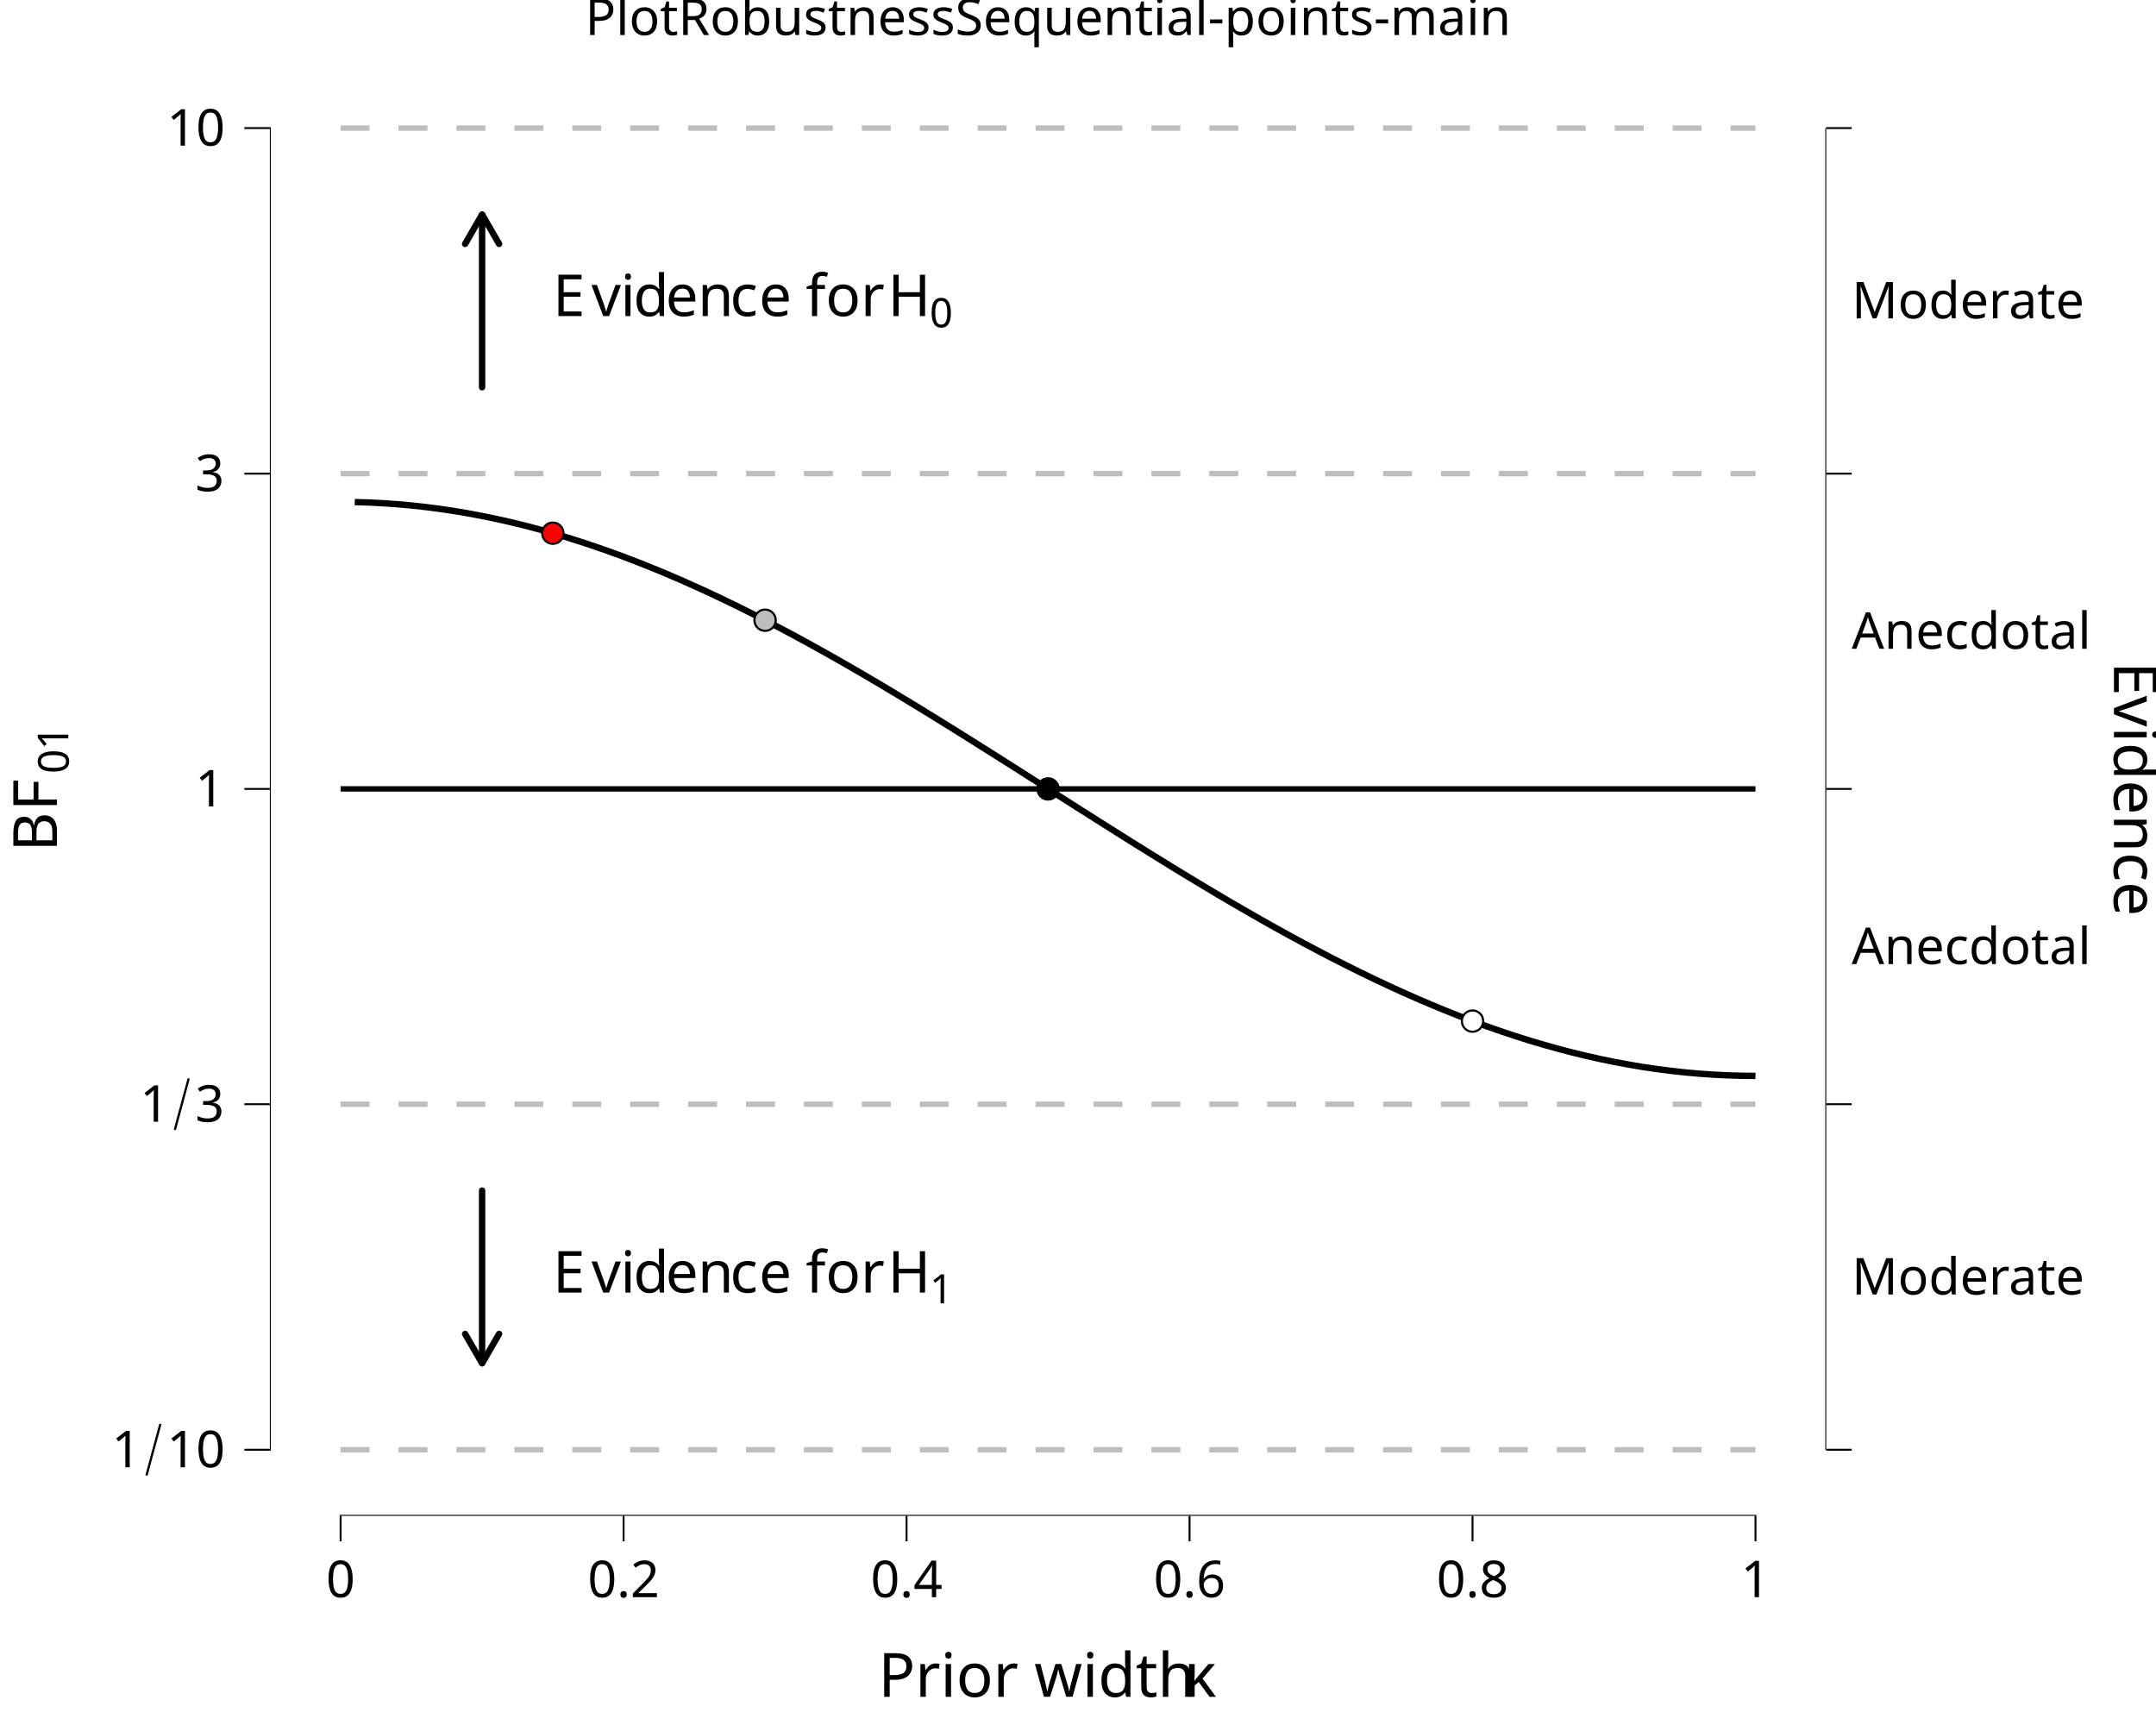
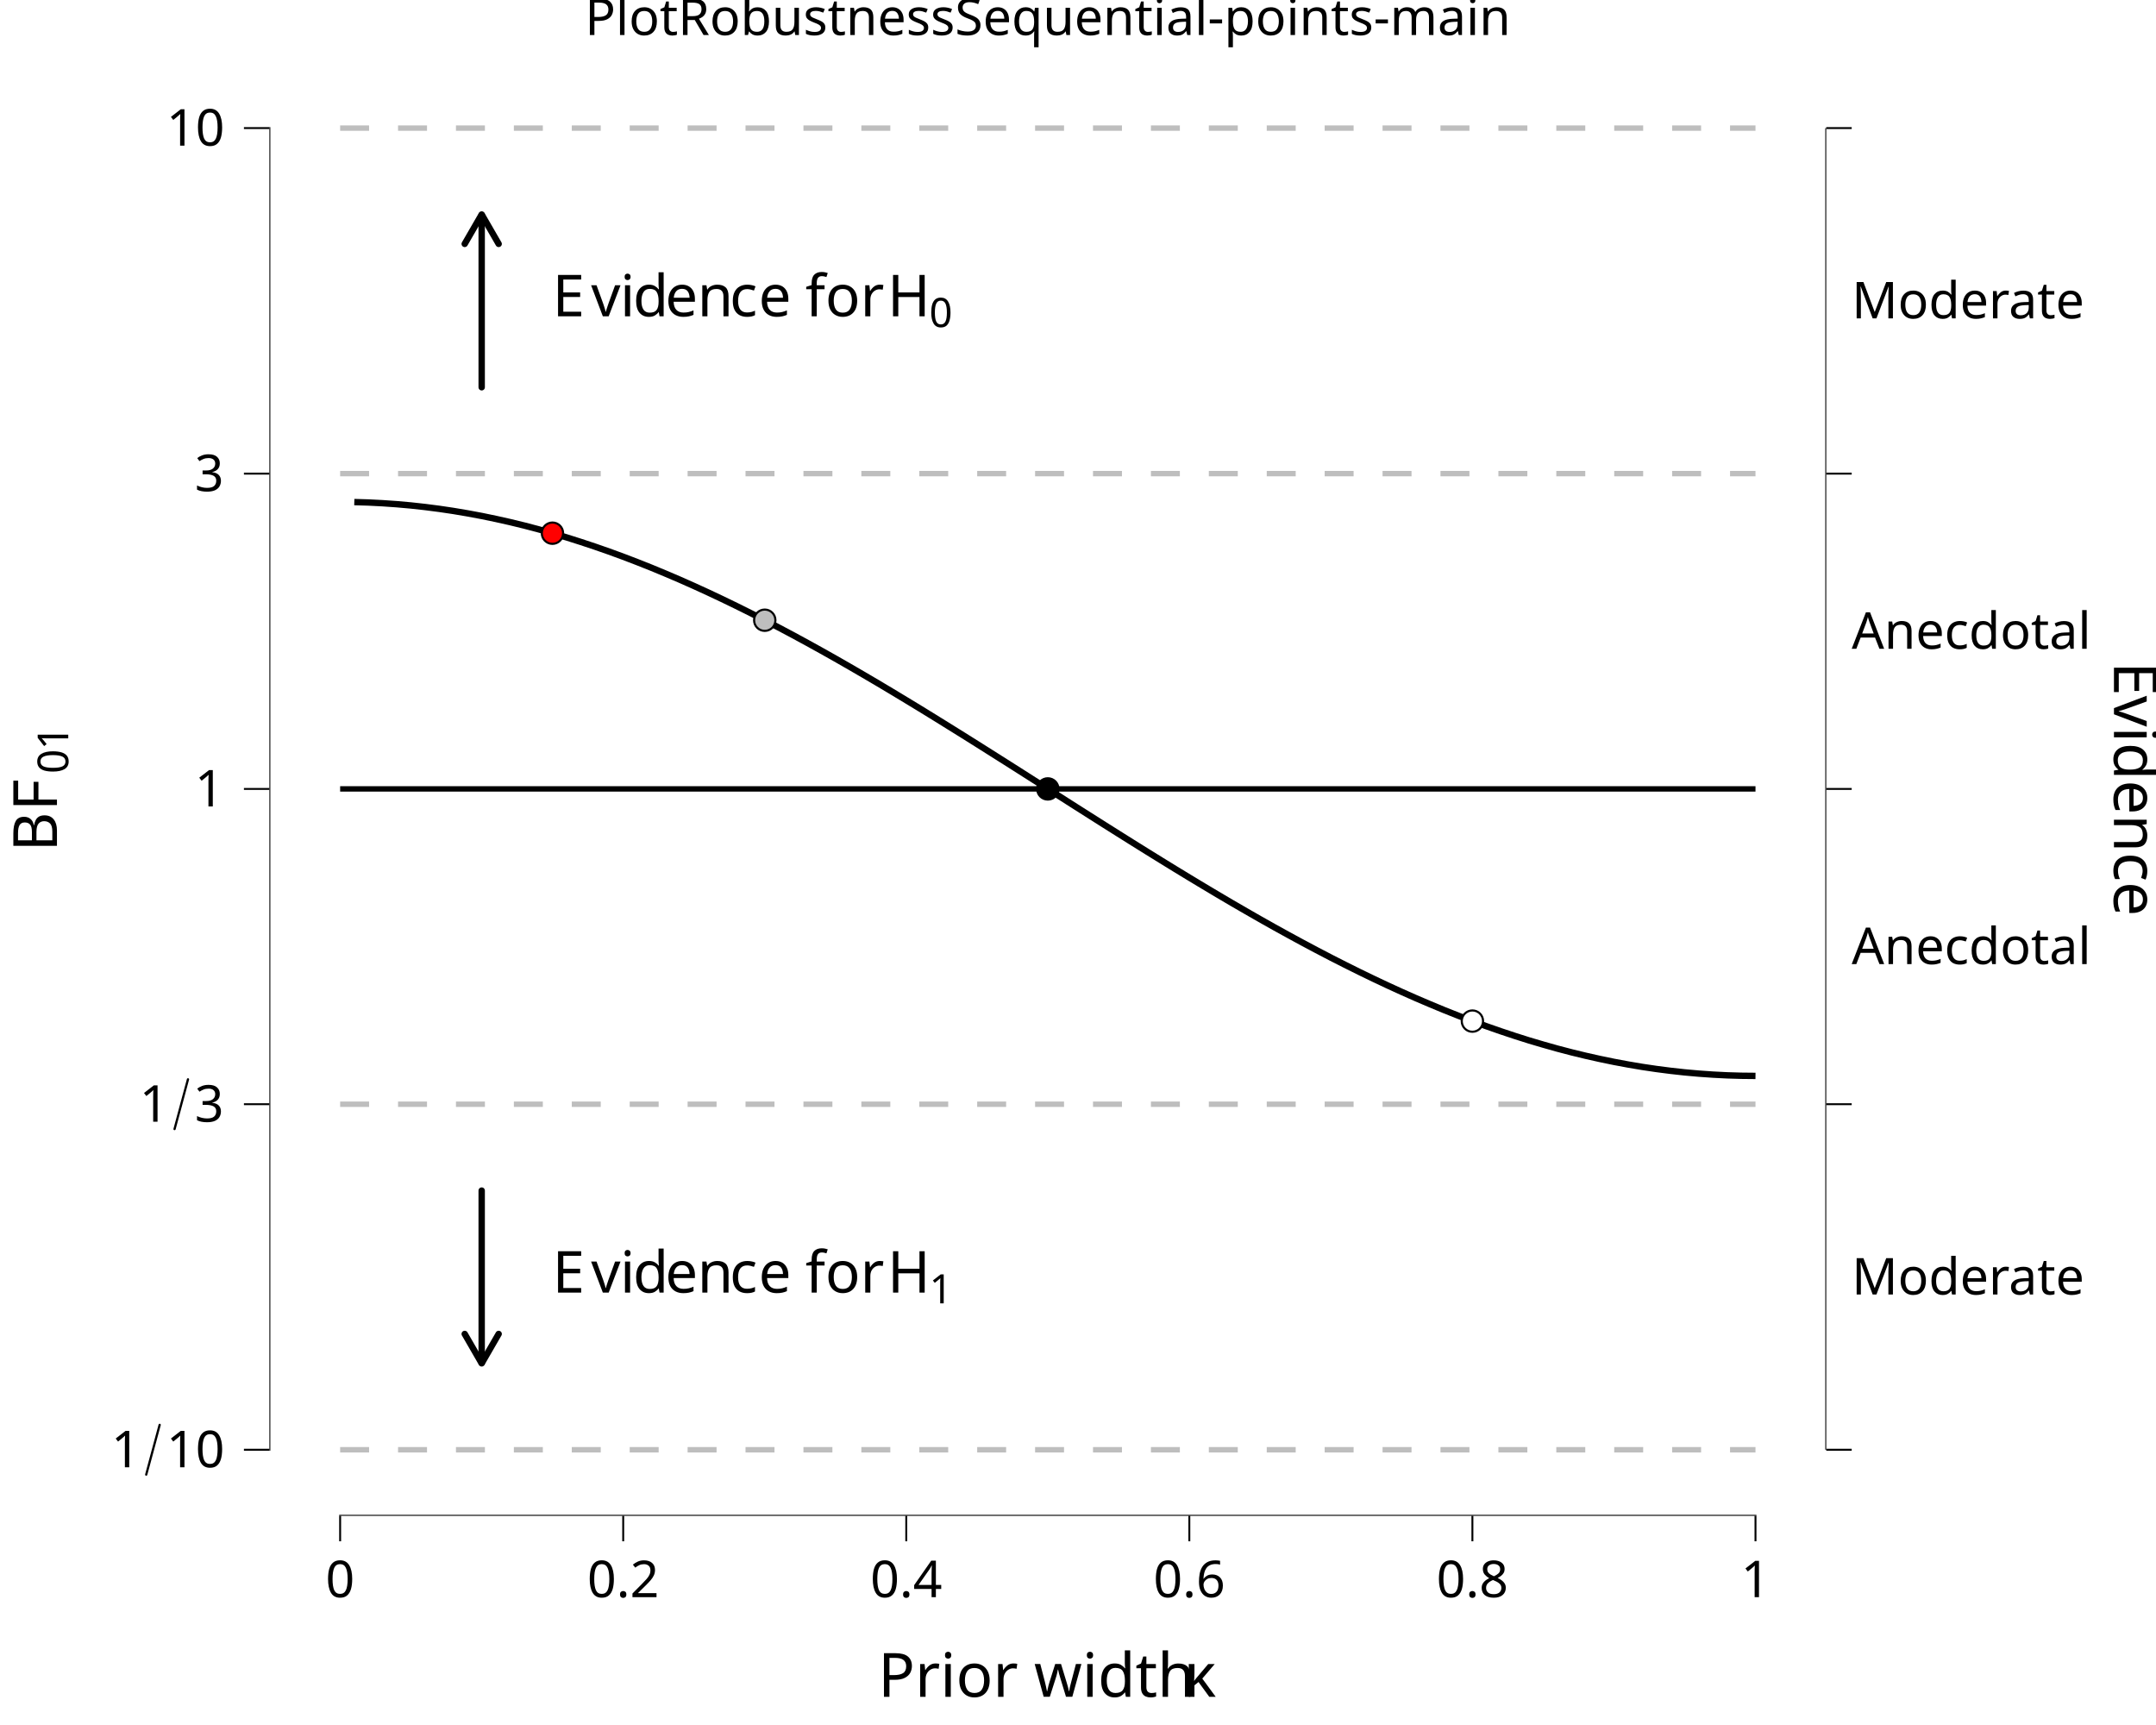
<svg xmlns="http://www.w3.org/2000/svg" class="svglite" data-engine-version="2.0" width="720.00pt" height="576.00pt" viewBox="0 0 720.00 576.00">
  <defs>
    <style type="text/css">
    .svglite line, .svglite polyline, .svglite polygon, .svglite path, .svglite rect, .svglite circle {
      fill: none;
      stroke: #000000;
      stroke-linecap: round;
      stroke-linejoin: round;
      stroke-miterlimit: 10.00;
    }
  </style>
  </defs>
  <rect width="100%" height="100%" style="stroke: none; fill: #FFFFFF;" />
  <defs>
    <clipPath id="cpMC4wMHw3MjAuMDB8MC4wMHw1NzYuMDA=">
      <rect x="0.00" y="0.00" width="720.00" height="576.00" />
    </clipPath>
  </defs>
  <g clip-path="url(#cpMC4wMHw3MjAuMDB8MC4wMHw1NzYuMDA=)">
-     <rect x="0" y="0.00" width="720.00" height="576.00" style="stroke-width: 10.67; stroke: none;" />
+     <rect x="-0" y="0.00" width="720.00" height="576.00" style="stroke-width: 10.67; stroke: none;" />
  </g>
  <defs>
-     <clipPath id="cpOTAuMTJ8NjA5Ljg4fDIwLjcxfDUwNi4xNQ==">
-       <rect x="90.12" y="20.71" width="519.76" height="485.44" />
+     <clipPath id="cpODkuOTZ8NjA5Ljg4fDIwLjcxfDUwNi4xNQ==">
+       <rect x="89.96" y="20.71" width="519.92" height="485.44" />
    </clipPath>
  </defs>
-   <g clip-path="url(#cpOTAuMTJ8NjA5Ljg4fDIwLjcxfDUwNi4xNQ==)">
-     <rect x="90.12" y="20.71" width="519.76" height="485.44" style="stroke-width: 10.67; stroke: none;" />
-     <line x1="113.75" y1="484.09" x2="586.25" y2="484.09" style="stroke-width: 1.81; stroke: #BEBEBE; stroke-dasharray: 9.67,9.67; stroke-linecap: butt;" />
-     <line x1="113.75" y1="368.71" x2="586.25" y2="368.71" style="stroke-width: 1.81; stroke: #BEBEBE; stroke-dasharray: 9.67,9.67; stroke-linecap: butt;" />
-     <line x1="113.75" y1="263.43" x2="586.25" y2="263.43" style="stroke-width: 1.81; stroke-linecap: butt;" />
-     <line x1="113.75" y1="158.15" x2="586.25" y2="158.15" style="stroke-width: 1.81; stroke: #BEBEBE; stroke-dasharray: 9.67,9.67; stroke-linecap: butt;" />
-     <line x1="113.75" y1="42.77" x2="586.25" y2="42.77" style="stroke-width: 1.81; stroke: #BEBEBE; stroke-dasharray: 9.67,9.67; stroke-linecap: butt;" />
-     <polyline points="118.47,167.65 123.20,167.79 127.92,168.03 132.65,168.36 137.37,168.78 142.10,169.30 146.82,169.91 151.55,170.61 156.27,171.41 161.00,172.29 165.72,173.27 170.45,174.33 175.17,175.48 179.90,176.72 184.62,178.04 189.35,179.45 194.07,180.95 198.80,182.52 203.52,184.17 208.25,185.90 212.97,187.71 217.70,189.59 222.42,191.55 227.15,193.57 231.87,195.67 236.60,197.83 241.32,200.06 246.05,202.35 250.77,204.70 255.50,207.10 260.22,209.57 264.95,212.08 269.67,214.65 274.40,217.26 279.12,219.92 283.85,222.63 288.57,225.37 293.30,228.15 298.02,230.97 302.75,233.82 307.47,236.69 312.20,239.60 316.92,242.53 321.65,245.47 326.37,248.44 331.10,251.42 335.82,254.41 340.55,257.41 345.27,260.42 350.00,263.43 354.72,266.44 359.45,269.45 364.17,272.45 368.90,275.44 373.62,278.42 378.35,281.39 383.07,284.33 387.80,287.26 392.52,290.17 397.25,293.04 401.97,295.89 406.70,298.71 411.42,301.49 416.15,304.23 420.88,306.94 425.60,309.60 430.33,312.21 435.05,314.78 439.78,317.29 444.50,319.76 449.23,322.16 453.95,324.51 458.68,326.80 463.40,329.03 468.13,331.19 472.85,333.29 477.58,335.31 482.30,337.27 487.03,339.15 491.75,340.96 496.48,342.69 501.20,344.34 505.93,345.91 510.65,347.41 515.38,348.81 520.10,350.14 524.83,351.38 529.55,352.53 534.28,353.59 539.00,354.57 543.73,355.45 548.45,356.25 553.18,356.95 557.90,357.56 562.63,358.08 567.35,358.50 572.08,358.83 576.80,359.07 581.53,359.21 586.25,359.26 " style="stroke-width: 2.13; stroke-linecap: butt;" />
-     <circle cx="184.62" cy="178.04" r="3.56" style="stroke-width: 0.71; fill: #FF0000;" />
-     <circle cx="255.50" cy="207.10" r="3.56" style="stroke-width: 0.71; fill: #BEBEBE;" />
-     <circle cx="350.00" cy="263.43" r="3.56" style="stroke-width: 0.71; fill: #000000;" />
-     <circle cx="491.75" cy="340.96" r="3.56" style="stroke-width: 0.71; fill: #FFFFFF;" />
-     <line x1="161.00" y1="397.55" x2="161.00" y2="455.24" style="stroke-width: 2.13; stroke-linejoin: bevel;" />
-     <polyline points="155.33,445.42 161.00,455.24 166.67,445.42 " style="stroke-width: 2.13; stroke-linejoin: bevel;" />
-     <line x1="161.00" y1="129.31" x2="161.00" y2="71.62" style="stroke-width: 2.13; stroke-linejoin: bevel;" />
-     <polyline points="166.67,81.44 161.00,71.62 155.33,81.44 " style="stroke-width: 2.13; stroke-linejoin: bevel;" />
-     <text x="184.62" y="431.61" style="font-size: 19.35px; font-family: sans;" textLength="12.91px" lengthAdjust="spacingAndGlyphs">E</text>
-     <text x="197.53" y="431.61" style="font-size: 19.35px; font-family: sans;" textLength="9.68px" lengthAdjust="spacingAndGlyphs">v</text>
-     <text x="207.21" y="431.61" style="font-size: 19.35px; font-family: sans;" textLength="4.30px" lengthAdjust="spacingAndGlyphs">i</text>
-     <text x="211.51" y="431.61" style="font-size: 19.35px; font-family: sans;" textLength="10.76px" lengthAdjust="spacingAndGlyphs">d</text>
-     <text x="222.27" y="431.61" style="font-size: 19.35px; font-family: sans;" textLength="10.76px" lengthAdjust="spacingAndGlyphs">e</text>
-     <text x="233.03" y="431.61" style="font-size: 19.35px; font-family: sans;" textLength="10.76px" lengthAdjust="spacingAndGlyphs">n</text>
-     <text x="243.79" y="431.61" style="font-size: 19.35px; font-family: sans;" textLength="9.68px" lengthAdjust="spacingAndGlyphs">c</text>
-     <text x="253.47" y="431.61" style="font-size: 19.35px; font-family: sans;" textLength="10.76px" lengthAdjust="spacingAndGlyphs">e</text>
-     <text x="264.23" y="431.61" style="font-size: 19.35px; font-family: sans;" textLength="4.84px" lengthAdjust="spacingAndGlyphs"> </text>
-     <text x="269.07" y="431.61" style="font-size: 19.35px; font-family: sans;" textLength="22.58px" lengthAdjust="spacingAndGlyphs">for</text>
-     <text x="291.65" y="431.61" style="font-size: 19.35px; font-family: sans;" textLength="4.84px" lengthAdjust="spacingAndGlyphs"> </text>
-     <text x="296.49" y="431.61" style="font-size: 19.35px; font-family: sans;" textLength="13.98px" lengthAdjust="spacingAndGlyphs">H</text>
-     <text x="310.47" y="435.21" style="font-size: 13.54px; font-family: sans;" textLength="7.53px" lengthAdjust="spacingAndGlyphs">1</text>
-     <text x="184.62" y="105.54" style="font-size: 19.35px; font-family: sans;" textLength="12.91px" lengthAdjust="spacingAndGlyphs">E</text>
-     <text x="197.53" y="105.54" style="font-size: 19.35px; font-family: sans;" textLength="9.68px" lengthAdjust="spacingAndGlyphs">v</text>
-     <text x="207.21" y="105.54" style="font-size: 19.35px; font-family: sans;" textLength="4.30px" lengthAdjust="spacingAndGlyphs">i</text>
-     <text x="211.51" y="105.54" style="font-size: 19.35px; font-family: sans;" textLength="10.76px" lengthAdjust="spacingAndGlyphs">d</text>
-     <text x="222.27" y="105.54" style="font-size: 19.35px; font-family: sans;" textLength="10.76px" lengthAdjust="spacingAndGlyphs">e</text>
-     <text x="233.03" y="105.54" style="font-size: 19.35px; font-family: sans;" textLength="10.76px" lengthAdjust="spacingAndGlyphs">n</text>
-     <text x="243.79" y="105.54" style="font-size: 19.35px; font-family: sans;" textLength="9.68px" lengthAdjust="spacingAndGlyphs">c</text>
-     <text x="253.47" y="105.54" style="font-size: 19.35px; font-family: sans;" textLength="10.76px" lengthAdjust="spacingAndGlyphs">e</text>
-     <text x="264.23" y="105.54" style="font-size: 19.35px; font-family: sans;" textLength="4.84px" lengthAdjust="spacingAndGlyphs"> </text>
-     <text x="269.07" y="105.54" style="font-size: 19.35px; font-family: sans;" textLength="22.58px" lengthAdjust="spacingAndGlyphs">for</text>
-     <text x="291.65" y="105.54" style="font-size: 19.35px; font-family: sans;" textLength="4.84px" lengthAdjust="spacingAndGlyphs"> </text>
-     <text x="296.49" y="105.54" style="font-size: 19.35px; font-family: sans;" textLength="13.98px" lengthAdjust="spacingAndGlyphs">H</text>
-     <text x="310.47" y="109.27" style="font-size: 13.54px; font-family: sans;" textLength="7.53px" lengthAdjust="spacingAndGlyphs">0</text>
-     <line x1="113.43" y1="506.15" x2="586.57" y2="506.15" style="stroke-width: 0.64; stroke-linecap: butt;" />
-     <line x1="90.12" y1="484.40" x2="90.12" y2="42.45" style="stroke-width: 0.64; stroke-linecap: butt;" />
+   <g clip-path="url(#cpODkuOTZ8NjA5Ljg4fDIwLjcxfDUwNi4xNQ==)">
+     <rect x="89.96" y="20.71" width="519.92" height="485.44" style="stroke-width: 10.67; stroke: none;" />
+     <line x1="113.59" y1="484.09" x2="586.25" y2="484.09" style="stroke-width: 1.81; stroke: #BEBEBE; stroke-dasharray: 9.67,9.67; stroke-linecap: butt;" />
+     <line x1="113.59" y1="368.71" x2="586.25" y2="368.71" style="stroke-width: 1.81; stroke: #BEBEBE; stroke-dasharray: 9.67,9.67; stroke-linecap: butt;" />
+     <line x1="113.59" y1="263.43" x2="586.25" y2="263.43" style="stroke-width: 1.81; stroke-linecap: butt;" />
+     <line x1="113.59" y1="158.15" x2="586.25" y2="158.15" style="stroke-width: 1.81; stroke: #BEBEBE; stroke-dasharray: 9.67,9.67; stroke-linecap: butt;" />
+     <line x1="113.59" y1="42.77" x2="586.25" y2="42.77" style="stroke-width: 1.81; stroke: #BEBEBE; stroke-dasharray: 9.67,9.67; stroke-linecap: butt;" />
+     <polyline points="118.32,167.65 123.05,167.79 127.77,168.03 132.50,168.36 137.23,168.78 141.95,169.30 146.68,169.91 151.40,170.61 156.13,171.41 160.86,172.29 165.58,173.27 170.31,174.33 175.04,175.48 179.76,176.72 184.49,178.04 189.22,179.45 193.94,180.95 198.67,182.52 203.40,184.17 208.12,185.90 212.85,187.71 217.58,189.59 222.30,191.55 227.03,193.57 231.76,195.67 236.48,197.83 241.21,200.06 245.94,202.35 250.66,204.70 255.39,207.10 260.11,209.57 264.84,212.08 269.57,214.65 274.29,217.26 279.02,219.92 283.75,222.63 288.47,225.37 293.20,228.15 297.93,230.97 302.65,233.82 307.38,236.69 312.11,239.60 316.83,242.53 321.56,245.47 326.29,248.44 331.01,251.42 335.74,254.41 340.47,257.41 345.19,260.42 349.92,263.43 354.65,266.44 359.37,269.45 364.10,272.45 368.82,275.44 373.55,278.42 378.28,281.39 383.00,284.33 387.73,287.26 392.46,290.17 397.18,293.04 401.91,295.89 406.64,298.71 411.36,301.49 416.09,304.23 420.82,306.94 425.54,309.60 430.27,312.21 435.00,314.78 439.72,317.29 444.45,319.76 449.18,322.16 453.90,324.51 458.63,326.80 463.36,329.03 468.08,331.19 472.81,333.29 477.54,335.31 482.26,337.27 486.99,339.15 491.71,340.96 496.44,342.69 501.17,344.34 505.89,345.91 510.62,347.41 515.35,348.81 520.07,350.14 524.80,351.38 529.53,352.53 534.25,353.59 538.98,354.57 543.71,355.45 548.43,356.25 553.16,356.95 557.89,357.56 562.61,358.08 567.34,358.50 572.07,358.83 576.79,359.07 581.52,359.21 586.25,359.26 " style="stroke-width: 2.13; stroke-linecap: butt;" />
+     <circle cx="184.49" cy="178.04" r="3.56" style="stroke-width: 0.71; fill: #FF0000;" />
+     <circle cx="255.39" cy="207.10" r="3.56" style="stroke-width: 0.71; fill: #BEBEBE;" />
+     <circle cx="349.92" cy="263.43" r="3.56" style="stroke-width: 0.71; fill: #000000;" />
+     <circle cx="491.71" cy="340.96" r="3.56" style="stroke-width: 0.71; fill: #FFFFFF;" />
+     <line x1="160.86" y1="397.55" x2="160.86" y2="455.24" style="stroke-width: 2.13; stroke-linejoin: bevel;" />
+     <polyline points="155.19,445.42 160.86,455.24 166.53,445.42 " style="stroke-width: 2.13; stroke-linejoin: bevel;" />
+     <line x1="160.86" y1="129.31" x2="160.86" y2="71.62" style="stroke-width: 2.13; stroke-linejoin: bevel;" />
+     <polyline points="166.53,81.44 160.86,71.62 155.19,81.44 " style="stroke-width: 2.13; stroke-linejoin: bevel;" />
+     <text x="184.49" y="431.62" style="font-size: 19.35px; font-family: sans;" textLength="12.91px" lengthAdjust="spacingAndGlyphs">E</text>
+     <text x="197.40" y="431.62" style="font-size: 19.35px; font-family: sans;" textLength="9.68px" lengthAdjust="spacingAndGlyphs">v</text>
+     <text x="207.08" y="431.62" style="font-size: 19.35px; font-family: sans;" textLength="4.30px" lengthAdjust="spacingAndGlyphs">i</text>
+     <text x="211.38" y="431.62" style="font-size: 19.35px; font-family: sans;" textLength="10.76px" lengthAdjust="spacingAndGlyphs">d</text>
+     <text x="222.14" y="431.62" style="font-size: 19.35px; font-family: sans;" textLength="10.76px" lengthAdjust="spacingAndGlyphs">e</text>
+     <text x="232.90" y="431.62" style="font-size: 19.35px; font-family: sans;" textLength="10.76px" lengthAdjust="spacingAndGlyphs">n</text>
+     <text x="243.66" y="431.62" style="font-size: 19.35px; font-family: sans;" textLength="9.68px" lengthAdjust="spacingAndGlyphs">c</text>
+     <text x="253.34" y="431.62" style="font-size: 19.35px; font-family: sans;" textLength="10.76px" lengthAdjust="spacingAndGlyphs">e</text>
+     <text x="264.10" y="431.62" style="font-size: 19.35px; font-family: sans;" textLength="4.84px" lengthAdjust="spacingAndGlyphs"> </text>
+     <text x="268.94" y="431.62" style="font-size: 19.35px; font-family: sans;" textLength="22.58px" lengthAdjust="spacingAndGlyphs">for</text>
+     <text x="291.52" y="431.62" style="font-size: 19.35px; font-family: sans;" textLength="4.84px" lengthAdjust="spacingAndGlyphs"> </text>
+     <text x="296.36" y="431.62" style="font-size: 19.35px; font-family: sans;" textLength="13.98px" lengthAdjust="spacingAndGlyphs">H</text>
+     <text x="310.34" y="435.20" style="font-size: 13.54px; font-family: sans;" textLength="7.53px" lengthAdjust="spacingAndGlyphs">1</text>
+     <text x="184.49" y="105.62" style="font-size: 19.35px; font-family: sans;" textLength="12.91px" lengthAdjust="spacingAndGlyphs">E</text>
+     <text x="197.40" y="105.62" style="font-size: 19.35px; font-family: sans;" textLength="9.68px" lengthAdjust="spacingAndGlyphs">v</text>
+     <text x="207.08" y="105.62" style="font-size: 19.35px; font-family: sans;" textLength="4.30px" lengthAdjust="spacingAndGlyphs">i</text>
+     <text x="211.38" y="105.62" style="font-size: 19.35px; font-family: sans;" textLength="10.76px" lengthAdjust="spacingAndGlyphs">d</text>
+     <text x="222.14" y="105.62" style="font-size: 19.35px; font-family: sans;" textLength="10.76px" lengthAdjust="spacingAndGlyphs">e</text>
+     <text x="232.90" y="105.62" style="font-size: 19.35px; font-family: sans;" textLength="10.76px" lengthAdjust="spacingAndGlyphs">n</text>
+     <text x="243.66" y="105.62" style="font-size: 19.35px; font-family: sans;" textLength="9.68px" lengthAdjust="spacingAndGlyphs">c</text>
+     <text x="253.34" y="105.62" style="font-size: 19.35px; font-family: sans;" textLength="10.76px" lengthAdjust="spacingAndGlyphs">e</text>
+     <text x="264.10" y="105.62" style="font-size: 19.35px; font-family: sans;" textLength="4.84px" lengthAdjust="spacingAndGlyphs"> </text>
+     <text x="268.94" y="105.62" style="font-size: 19.35px; font-family: sans;" textLength="22.58px" lengthAdjust="spacingAndGlyphs">for</text>
+     <text x="291.52" y="105.62" style="font-size: 19.35px; font-family: sans;" textLength="4.84px" lengthAdjust="spacingAndGlyphs"> </text>
+     <text x="296.36" y="105.62" style="font-size: 19.35px; font-family: sans;" textLength="13.98px" lengthAdjust="spacingAndGlyphs">H</text>
+     <text x="310.34" y="109.20" style="font-size: 13.54px; font-family: sans;" textLength="7.53px" lengthAdjust="spacingAndGlyphs">0</text>
+     <line x1="113.27" y1="506.15" x2="586.56" y2="506.15" style="stroke-width: 0.64; stroke-linecap: butt;" />
+     <line x1="89.96" y1="484.40" x2="89.96" y2="42.45" style="stroke-width: 0.64; stroke-linecap: butt;" />
    <line x1="609.88" y1="484.09" x2="609.88" y2="42.77" style="stroke-width: 0.64; stroke-linecap: butt;" />
-     <rect x="90.12" y="20.71" width="519.76" height="485.44" style="stroke-width: 0.00; stroke: none;" />
+     <rect x="89.96" y="20.71" width="519.92" height="485.44" style="stroke-width: 0.00; stroke: none;" />
  </g>
  <g clip-path="url(#cpMC4wMHw3MjAuMDB8MC4wMHw1NzYuMDA=)">
-     <polyline points="90.12,506.15 90.12,20.71 " style="stroke-width: 0.00; stroke: none; stroke-linecap: butt;" />
-     <text x="37.29" y="489.94" style="font-size: 17.00px; font-family: sans;" textLength="9.46px" lengthAdjust="spacingAndGlyphs">1</text>
-     <polyline points="48.99,492.39 53.48,475.78 " style="stroke-width: 0.75;" />
-     <text x="55.73" y="489.94" style="font-size: 17.00px; font-family: sans;" textLength="18.91px" lengthAdjust="spacingAndGlyphs">10</text>
-     <text x="46.75" y="374.56" style="font-size: 17.00px; font-family: sans;" textLength="9.46px" lengthAdjust="spacingAndGlyphs">1</text>
-     <polyline points="58.45,377.01 62.94,360.40 " style="stroke-width: 0.75;" />
-     <text x="65.19" y="374.56" style="font-size: 17.00px; font-family: sans;" textLength="9.46px" lengthAdjust="spacingAndGlyphs">3</text>
-     <text x="65.19" y="269.28" style="font-size: 17.00px; font-family: sans;" textLength="9.46px" lengthAdjust="spacingAndGlyphs">1</text>
-     <text x="65.19" y="164.00" style="font-size: 17.00px; font-family: sans;" textLength="9.46px" lengthAdjust="spacingAndGlyphs">3</text>
-     <text x="55.73" y="48.63" style="font-size: 17.00px; font-family: sans;" textLength="18.91px" lengthAdjust="spacingAndGlyphs">10</text>
-     <polyline points="81.62,484.09 90.12,484.09 " style="stroke-width: 0.64; stroke-linecap: butt;" />
-     <polyline points="81.62,368.71 90.12,368.71 " style="stroke-width: 0.64; stroke-linecap: butt;" />
-     <polyline points="81.62,263.43 90.12,263.43 " style="stroke-width: 0.64; stroke-linecap: butt;" />
-     <polyline points="81.62,158.15 90.12,158.15 " style="stroke-width: 0.64; stroke-linecap: butt;" />
-     <polyline points="81.62,42.77 90.12,42.77 " style="stroke-width: 0.64; stroke-linecap: butt;" />
+     <polyline points="89.96,506.15 89.96,20.71 " style="stroke-width: 0.00; stroke: none; stroke-linecap: butt;" />
+     <text x="37.13" y="489.94" style="font-size: 17.00px; font-family: sans;" textLength="9.46px" lengthAdjust="spacingAndGlyphs">1</text>
+     <polyline points="48.83,492.39 53.32,475.78 " style="stroke-width: 0.75;" />
+     <text x="55.57" y="489.94" style="font-size: 17.00px; font-family: sans;" textLength="18.91px" lengthAdjust="spacingAndGlyphs">10</text>
+     <text x="46.58" y="374.56" style="font-size: 17.00px; font-family: sans;" textLength="9.46px" lengthAdjust="spacingAndGlyphs">1</text>
+     <polyline points="58.29,377.01 62.78,360.40 " style="stroke-width: 0.75;" />
+     <text x="65.03" y="374.56" style="font-size: 17.00px; font-family: sans;" textLength="9.46px" lengthAdjust="spacingAndGlyphs">3</text>
+     <text x="65.03" y="269.28" style="font-size: 17.00px; font-family: sans;" textLength="9.46px" lengthAdjust="spacingAndGlyphs">1</text>
+     <text x="65.03" y="164.00" style="font-size: 17.00px; font-family: sans;" textLength="9.46px" lengthAdjust="spacingAndGlyphs">3</text>
+     <text x="55.57" y="48.63" style="font-size: 17.00px; font-family: sans;" textLength="18.91px" lengthAdjust="spacingAndGlyphs">10</text>
+     <polyline points="81.46,484.09 89.96,484.09 " style="stroke-width: 0.64; stroke-linecap: butt;" />
+     <polyline points="81.46,368.71 89.96,368.71 " style="stroke-width: 0.64; stroke-linecap: butt;" />
+     <polyline points="81.46,263.43 89.96,263.43 " style="stroke-width: 0.64; stroke-linecap: butt;" />
+     <polyline points="81.46,158.15 89.96,158.15 " style="stroke-width: 0.64; stroke-linecap: butt;" />
+     <polyline points="81.46,42.77 89.96,42.77 " style="stroke-width: 0.64; stroke-linecap: butt;" />
    <polyline points="609.88,506.15 609.88,20.71 " style="stroke-width: 0.00; stroke: none; stroke-linecap: butt;" />
    <polyline points="618.38,484.09 609.88,484.09 " style="stroke-width: 0.64; stroke-linecap: butt;" />
    <polyline points="618.38,426.40 609.88,426.40 " style="stroke-width: 0.64; stroke: none; stroke-linecap: butt;" />
    <polyline points="618.38,368.71 609.88,368.71 " style="stroke-width: 0.64; stroke-linecap: butt;" />
    <polyline points="618.38,316.07 609.88,316.07 " style="stroke-width: 0.64; stroke: none; stroke-linecap: butt;" />
    <polyline points="618.38,263.43 609.88,263.43 " style="stroke-width: 0.64; stroke-linecap: butt;" />
    <polyline points="618.38,210.79 609.88,210.79 " style="stroke-width: 0.64; stroke: none; stroke-linecap: butt;" />
    <polyline points="618.38,158.15 609.88,158.15 " style="stroke-width: 0.64; stroke-linecap: butt;" />
    <polyline points="618.38,100.46 609.88,100.46 " style="stroke-width: 0.64; stroke: none; stroke-linecap: butt;" />
    <polyline points="618.38,42.77 609.88,42.77 " style="stroke-width: 0.64; stroke-linecap: butt;" />
    <text x="618.38" y="432.25" style="font-size: 17.00px; font-family: sans;" textLength="71.83px" lengthAdjust="spacingAndGlyphs">Moderate</text>
    <text x="618.38" y="321.92" style="font-size: 17.00px; font-family: sans;" textLength="75.62px" lengthAdjust="spacingAndGlyphs">Anecdotal</text>
    <text x="618.38" y="216.64" style="font-size: 17.00px; font-family: sans;" textLength="75.62px" lengthAdjust="spacingAndGlyphs">Anecdotal</text>
    <text x="618.38" y="106.31" style="font-size: 17.00px; font-family: sans;" textLength="71.83px" lengthAdjust="spacingAndGlyphs">Moderate</text>
-     <polyline points="90.12,506.15 609.88,506.15 " style="stroke-width: 0.00; stroke: none; stroke-linecap: butt;" />
-     <polyline points="113.75,514.66 113.75,506.15 " style="stroke-width: 0.64; stroke-linecap: butt;" />
-     <polyline points="208.25,514.66 208.25,506.15 " style="stroke-width: 0.64; stroke-linecap: butt;" />
-     <polyline points="302.75,514.66 302.75,506.15 " style="stroke-width: 0.64; stroke-linecap: butt;" />
-     <polyline points="397.25,514.66 397.25,506.15 " style="stroke-width: 0.64; stroke-linecap: butt;" />
-     <polyline points="491.75,514.66 491.75,506.15 " style="stroke-width: 0.64; stroke-linecap: butt;" />
+     <polyline points="89.96,506.15 609.88,506.15 " style="stroke-width: 0.00; stroke: none; stroke-linecap: butt;" />
+     <polyline points="113.59,514.66 113.59,506.15 " style="stroke-width: 0.64; stroke-linecap: butt;" />
+     <polyline points="208.12,514.66 208.12,506.15 " style="stroke-width: 0.64; stroke-linecap: butt;" />
+     <polyline points="302.65,514.66 302.65,506.15 " style="stroke-width: 0.64; stroke-linecap: butt;" />
+     <polyline points="397.18,514.66 397.18,506.15 " style="stroke-width: 0.64; stroke-linecap: butt;" />
+     <polyline points="491.71,514.66 491.71,506.15 " style="stroke-width: 0.64; stroke-linecap: butt;" />
    <polyline points="586.25,514.66 586.25,506.15 " style="stroke-width: 0.64; stroke-linecap: butt;" />
-     <text x="113.75" y="533.33" text-anchor="middle" style="font-size: 17.00px; font-family: sans;" textLength="9.46px" lengthAdjust="spacingAndGlyphs">0</text>
-     <text x="208.25" y="533.33" text-anchor="middle" style="font-size: 17.00px; font-family: sans;" textLength="23.63px" lengthAdjust="spacingAndGlyphs">0.2</text>
-     <text x="302.75" y="533.33" text-anchor="middle" style="font-size: 17.00px; font-family: sans;" textLength="23.63px" lengthAdjust="spacingAndGlyphs">0.4</text>
-     <text x="397.25" y="533.33" text-anchor="middle" style="font-size: 17.00px; font-family: sans;" textLength="23.63px" lengthAdjust="spacingAndGlyphs">0.6</text>
-     <text x="491.75" y="533.33" text-anchor="middle" style="font-size: 17.00px; font-family: sans;" textLength="23.63px" lengthAdjust="spacingAndGlyphs">0.8</text>
+     <text x="113.59" y="533.33" text-anchor="middle" style="font-size: 17.00px; font-family: sans;" textLength="9.46px" lengthAdjust="spacingAndGlyphs">0</text>
+     <text x="208.12" y="533.33" text-anchor="middle" style="font-size: 17.00px; font-family: sans;" textLength="23.63px" lengthAdjust="spacingAndGlyphs">0.2</text>
+     <text x="302.65" y="533.33" text-anchor="middle" style="font-size: 17.00px; font-family: sans;" textLength="23.63px" lengthAdjust="spacingAndGlyphs">0.4</text>
+     <text x="397.18" y="533.33" text-anchor="middle" style="font-size: 17.00px; font-family: sans;" textLength="23.63px" lengthAdjust="spacingAndGlyphs">0.6</text>
+     <text x="491.71" y="533.33" text-anchor="middle" style="font-size: 17.00px; font-family: sans;" textLength="23.63px" lengthAdjust="spacingAndGlyphs">0.8</text>
    <text x="586.25" y="533.33" text-anchor="middle" style="font-size: 17.00px; font-family: sans;" textLength="9.46px" lengthAdjust="spacingAndGlyphs">1</text>
-     <text x="293.30" y="566.59" style="font-size: 20.40px; font-family: sans;" textLength="102.03px" lengthAdjust="spacingAndGlyphs">Prior width </text>
-     <text x="395.34" y="566.59" style="font-size: 20.40px; font-family: sans;" textLength="11.36px" lengthAdjust="spacingAndGlyphs">κ</text>
+     <text x="293.22" y="566.59" style="font-size: 20.40px; font-family: sans;" textLength="102.03px" lengthAdjust="spacingAndGlyphs">Prior width </text>
+     <text x="395.26" y="566.59" style="font-size: 20.40px; font-family: sans;" textLength="11.36px" lengthAdjust="spacingAndGlyphs">κ</text>
    <text transform="translate(19.02,284.41) rotate(-90)" style="font-size: 20.40px; font-family: sans;" textLength="13.61px" lengthAdjust="spacingAndGlyphs">B</text>
    <text transform="translate(19.02,270.80) rotate(-90)" style="font-size: 20.40px; font-family: sans;" textLength="12.46px" lengthAdjust="spacingAndGlyphs">F</text>
-     <text transform="translate(22.96,258.34) rotate(-90)" style="font-size: 14.28px; font-family: sans;" textLength="7.94px" lengthAdjust="spacingAndGlyphs">0</text>
-     <text transform="translate(22.81,250.39) rotate(-90)" style="font-size: 14.28px; font-family: sans;" textLength="7.94px" lengthAdjust="spacingAndGlyphs">1</text>
+     <text transform="translate(22.79,258.34) rotate(-90)" style="font-size: 14.28px; font-family: sans;" textLength="7.94px" lengthAdjust="spacingAndGlyphs">0</text>
+     <text transform="translate(22.79,250.39) rotate(-90)" style="font-size: 14.28px; font-family: sans;" textLength="7.94px" lengthAdjust="spacingAndGlyphs">1</text>
    <text transform="translate(705.96,263.43) rotate(90)" text-anchor="middle" style="font-size: 20.40px; font-family: sans;" textLength="83.94px" lengthAdjust="spacingAndGlyphs">Evidence</text>
-     <text x="350.00" y="11.70" text-anchor="middle" style="font-size: 17.00px; font-family: sans;" textLength="292.98px" lengthAdjust="spacingAndGlyphs">PlotRobustnessSequential-points-main</text>
+     <text x="349.92" y="11.70" text-anchor="middle" style="font-size: 17.00px; font-family: sans;" textLength="292.98px" lengthAdjust="spacingAndGlyphs">PlotRobustnessSequential-points-main</text>
  </g>
</svg>
